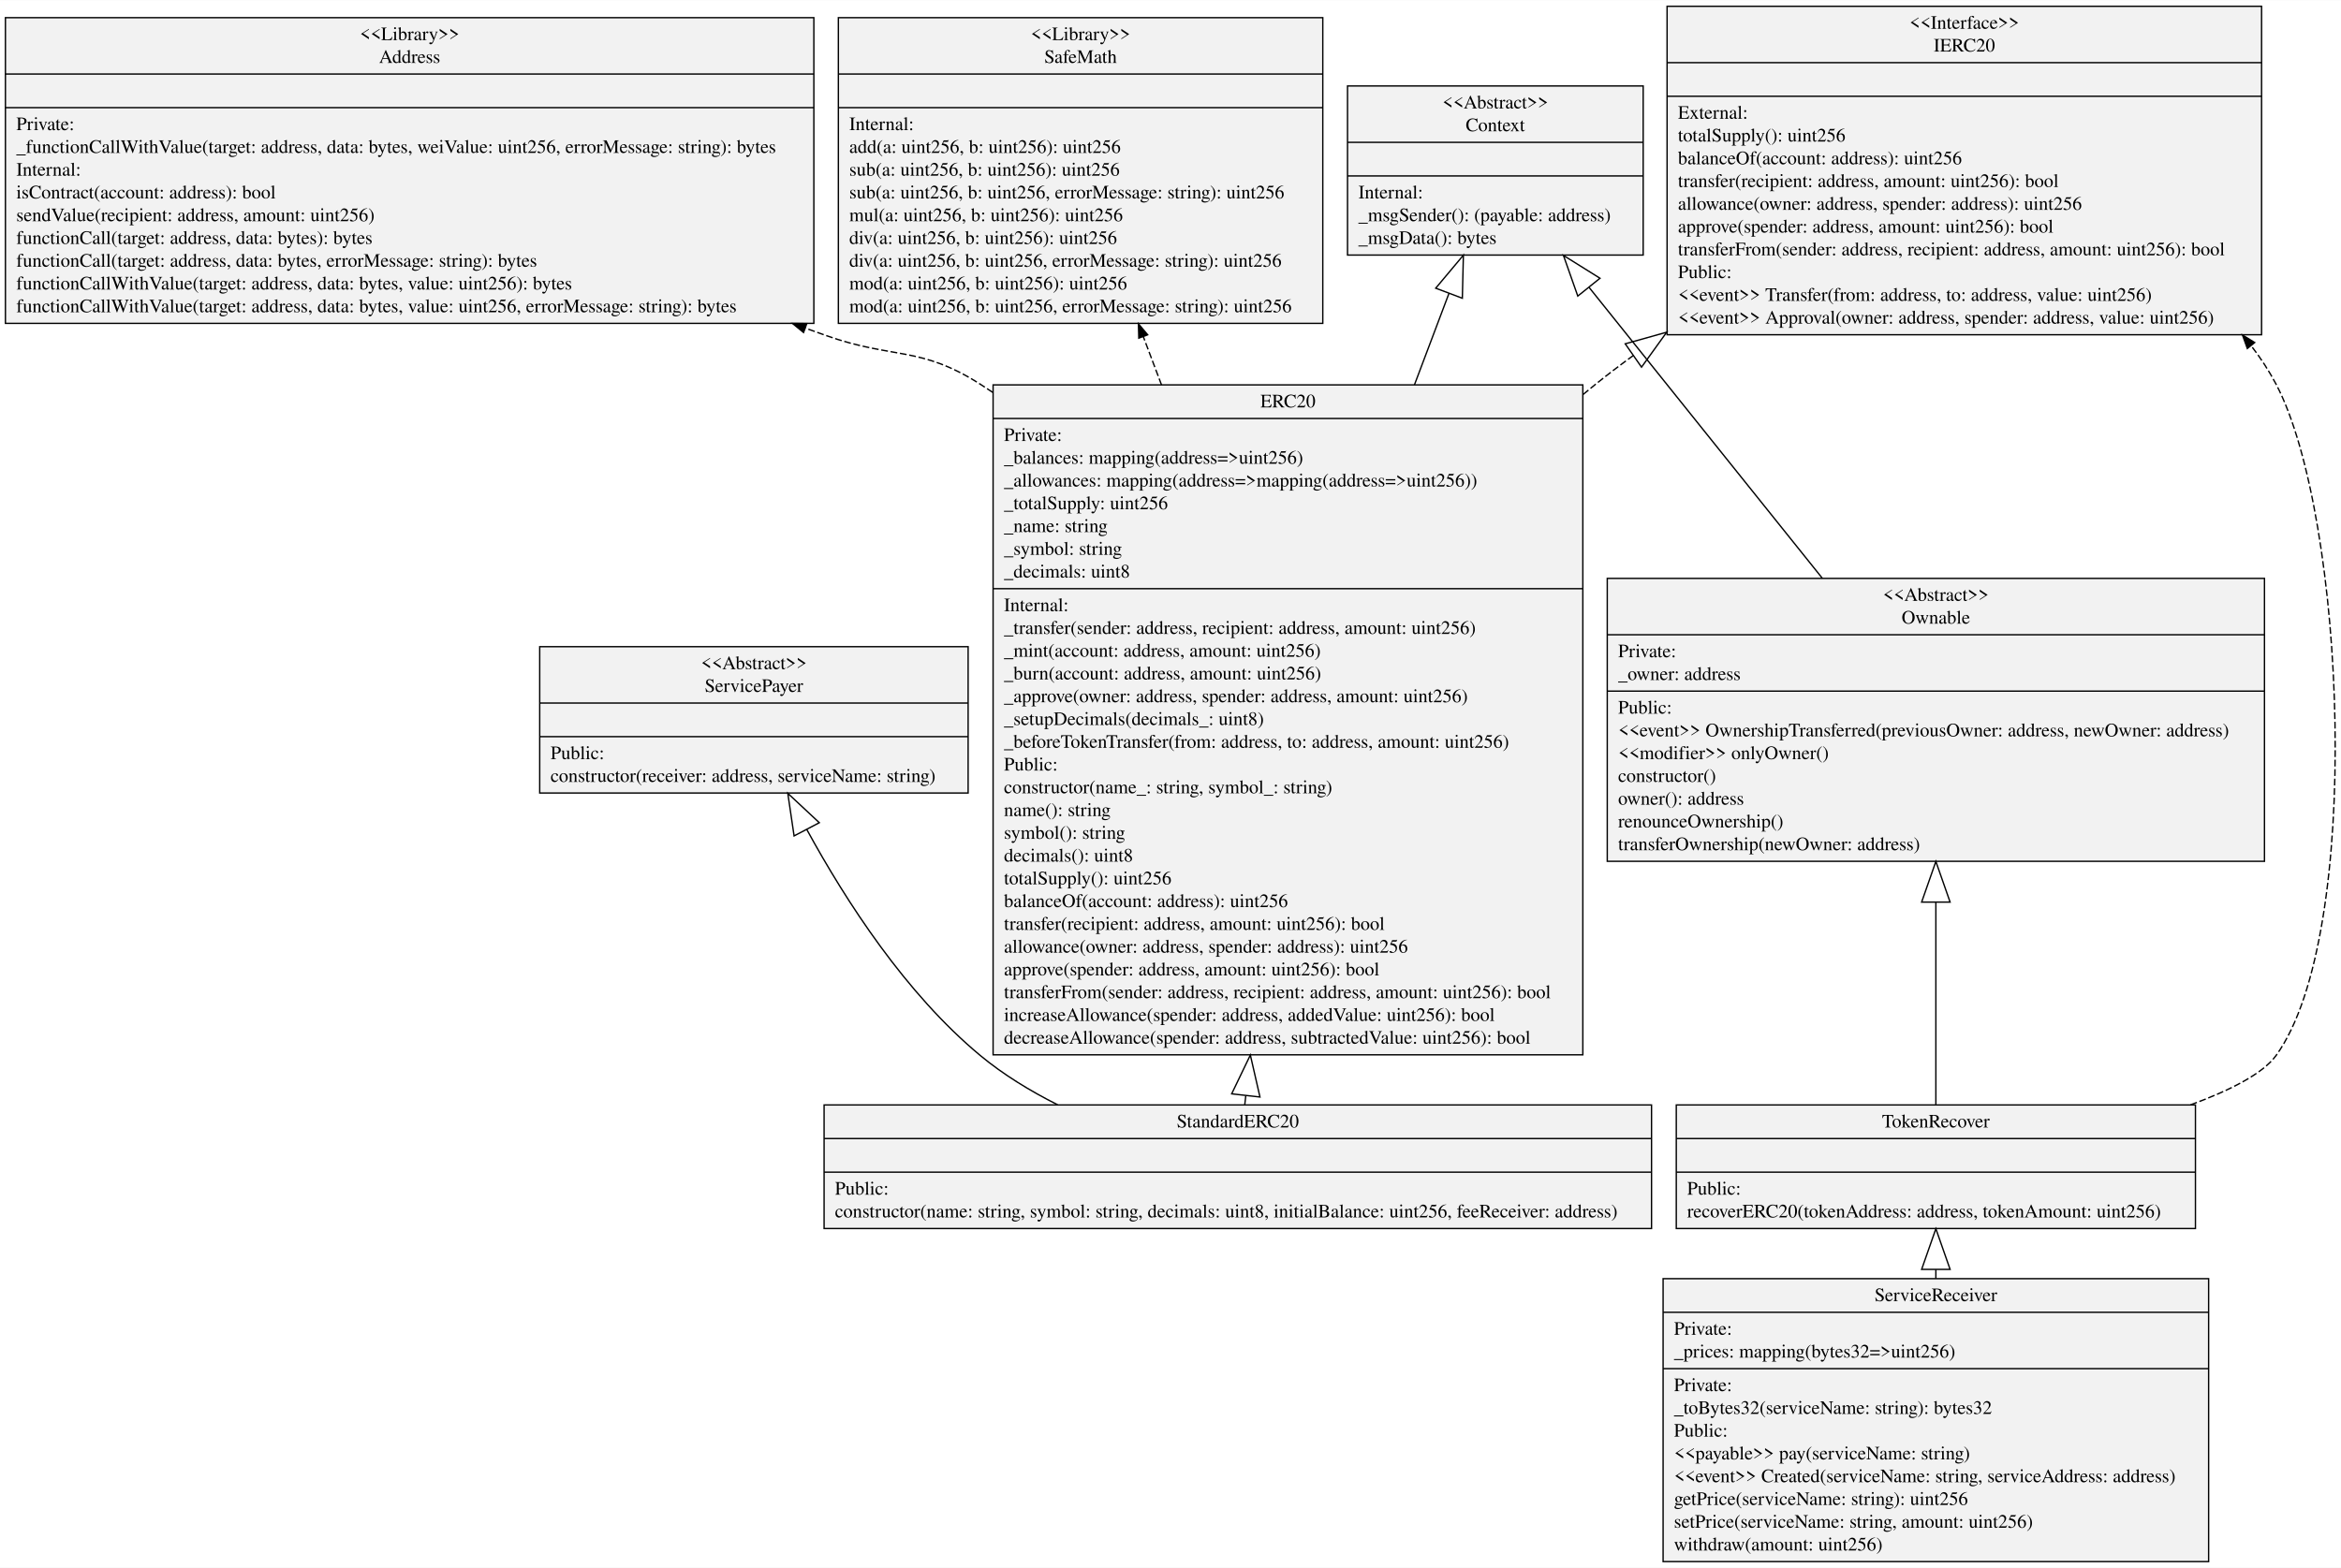
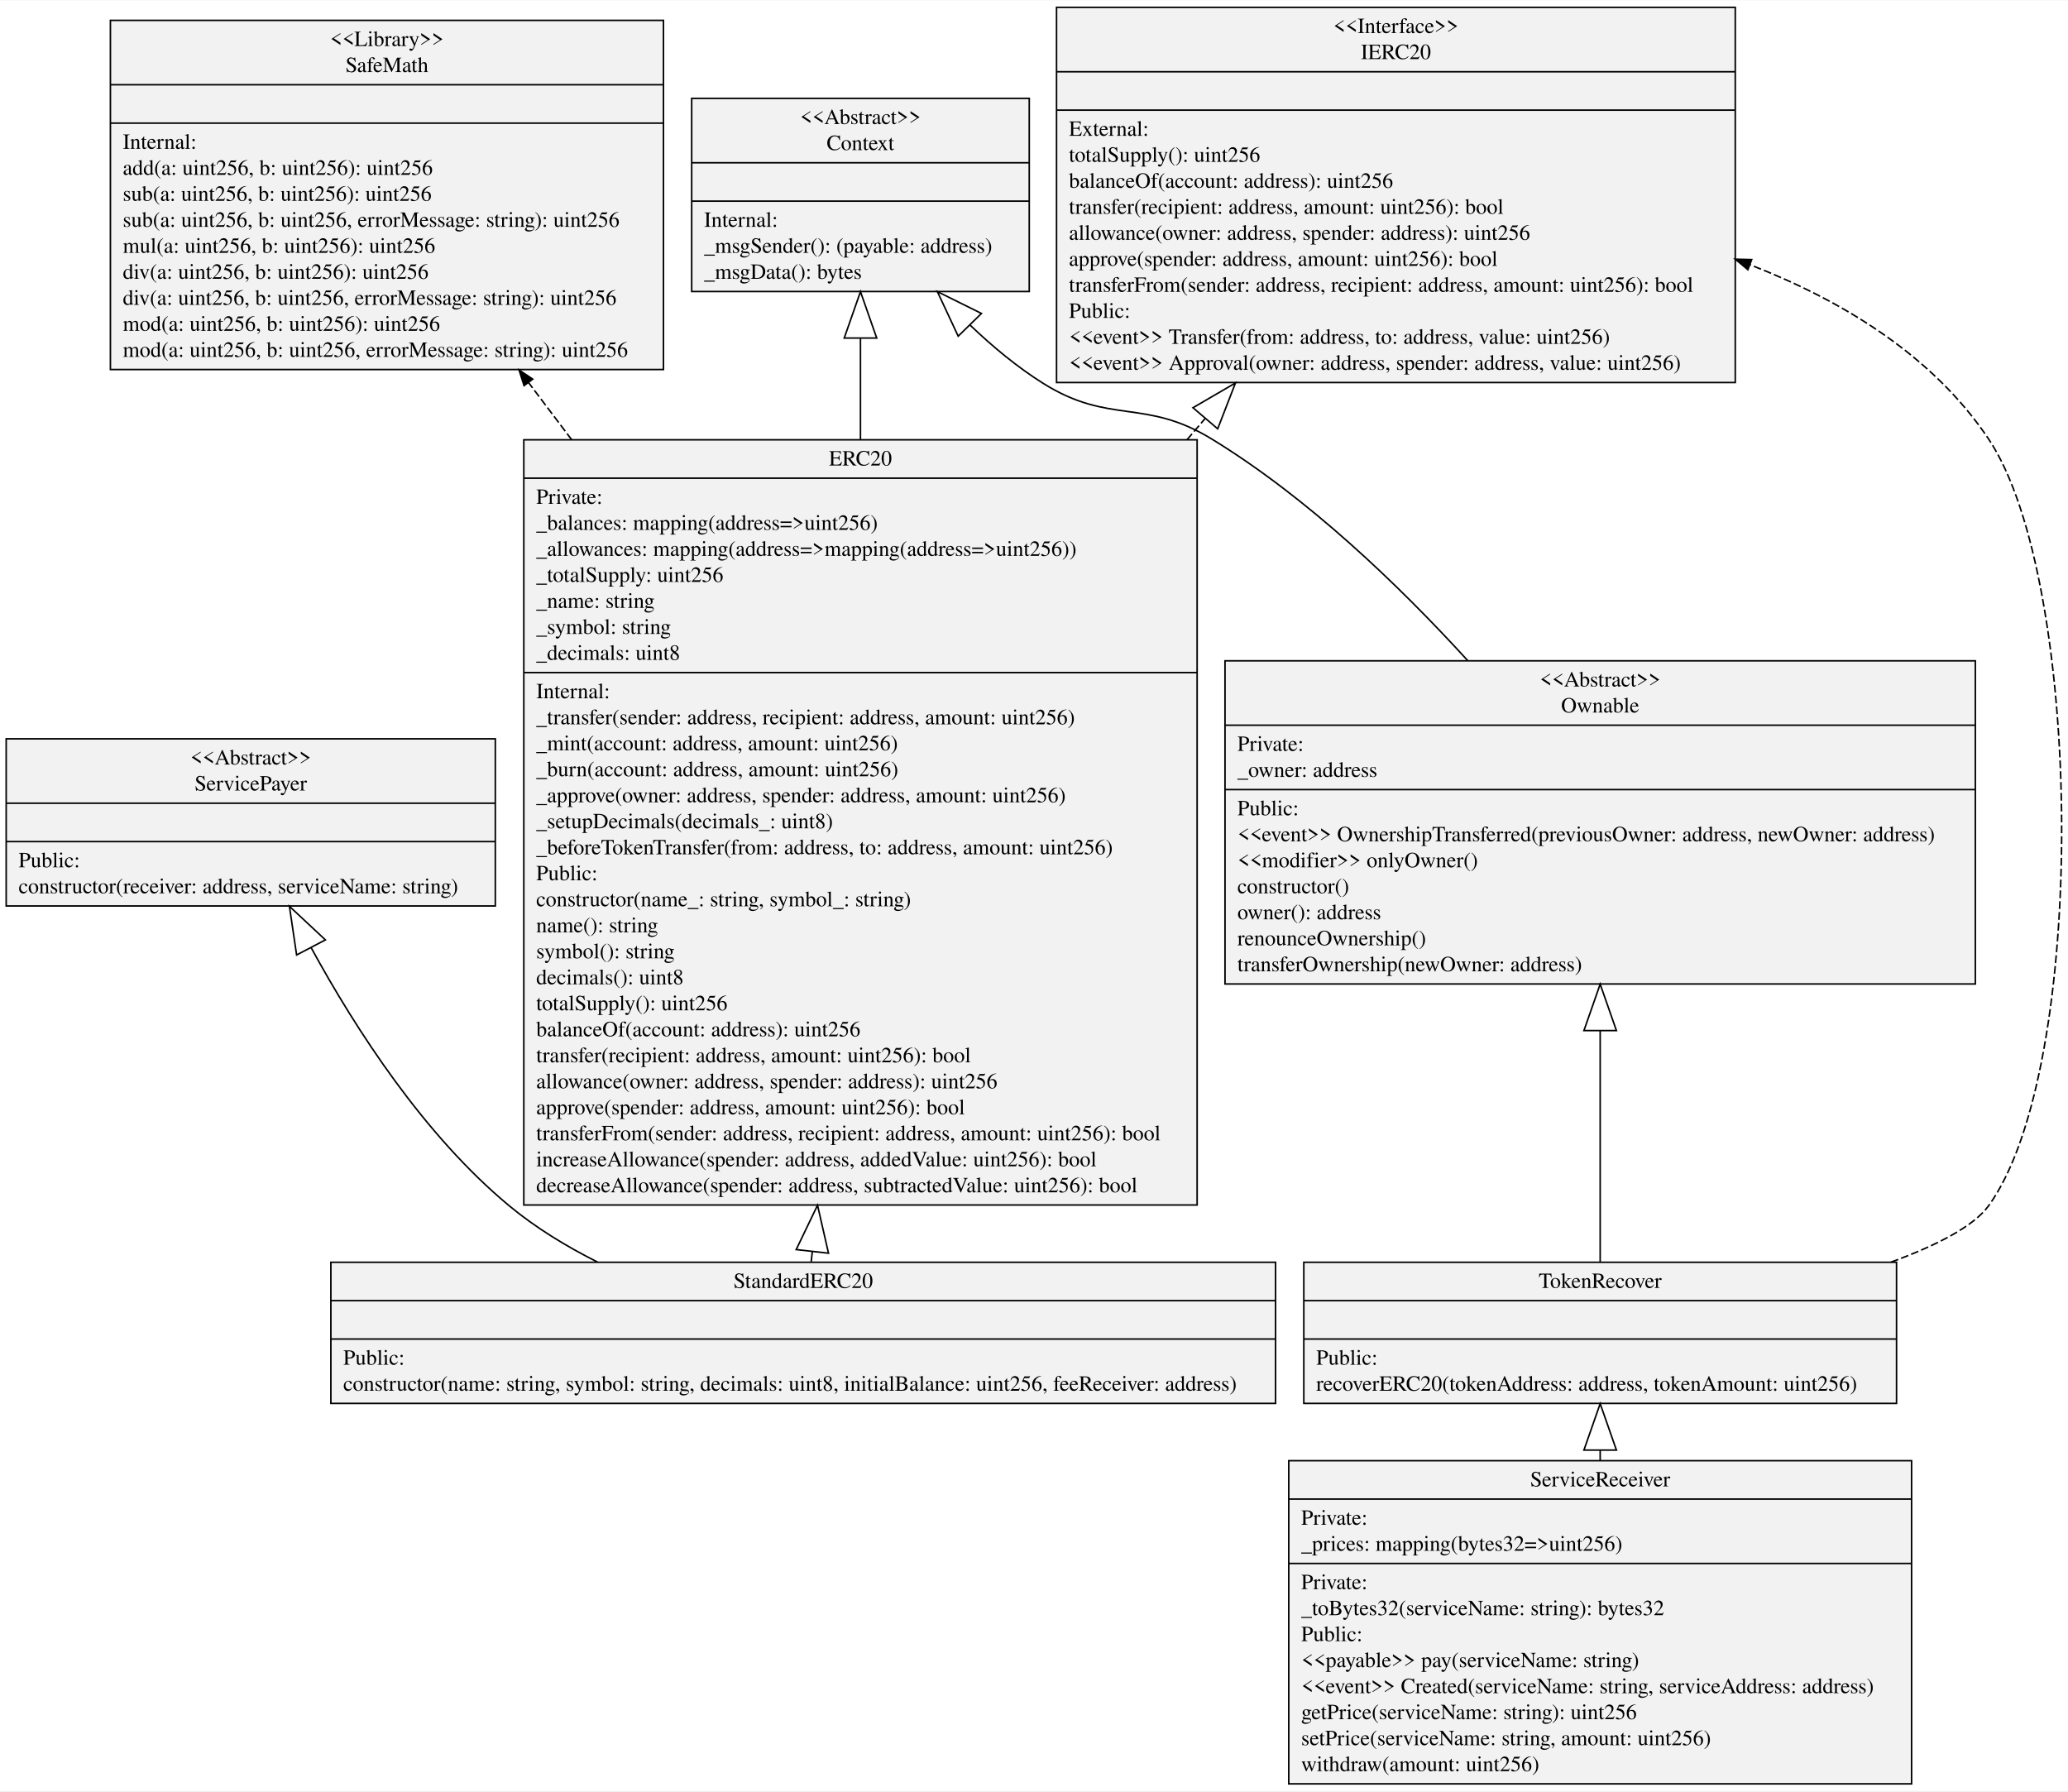
- <svg xmlns="http://www.w3.org/2000/svg" width="1727pt" height="1157pt" viewBox="0.00 0.00 1727.11 1156.80">
+ <svg xmlns="http://www.w3.org/2000/svg" width="1336pt" height="1157pt" viewBox="0.00 0.00 1336.35 1156.80">
  <g id="graph0" class="graph" transform="scale(1 1) rotate(0) translate(4 1152.8)">
-     <polygon fill="#ffffff" stroke="transparent" points="-4,4 -4,-1152.8 1723.108,-1152.8 1723.108,4 -4,4" />
+     <polygon fill="#ffffff" stroke="transparent" points="-4,4 -4,-1152.8 1332.35,-1152.8 1332.35,4 -4,4" />
    <g id="node1" class="node">
-       <polygon fill="#f2f2f2" stroke="#000000" points="990.145,-964.7 990.145,-1089.5 1208.29,-1089.5 1208.29,-964.7 990.145,-964.7" />
-       <text text-anchor="middle" x="1099.217" y="-1072.9" font-family="Times,serif" font-size="14.00" fill="#000000">&lt;&lt;Abstract&gt;&gt;</text>
-       <text text-anchor="middle" x="1099.217" y="-1056.1" font-family="Times,serif" font-size="14.00" fill="#000000">Context</text>
-       <polyline fill="none" stroke="#000000" points="990.145,-1047.9 1208.29,-1047.9 " />
-       <text text-anchor="middle" x="1099.217" y="-1031.3" font-family="Times,serif" font-size="14.00" fill="#000000"> </text>
-       <polyline fill="none" stroke="#000000" points="990.145,-1023.1 1208.29,-1023.1 " />
-       <text text-anchor="start" x="998.145" y="-1006.5" font-family="Times,serif" font-size="14.00" fill="#000000">Internal:</text>
-       <text text-anchor="start" x="998.145" y="-989.7" font-family="Times,serif" font-size="14.00" fill="#000000">    _msgSender(): (payable: address)</text>
-       <text text-anchor="start" x="998.145" y="-972.9" font-family="Times,serif" font-size="14.00" fill="#000000">    _msgData(): bytes</text>
+       <polygon fill="#f2f2f2" stroke="#000000" points="442.968,-964.7 442.968,-1089.5 661.112,-1089.5 661.112,-964.7 442.968,-964.7" />
+       <text text-anchor="middle" x="552.04" y="-1072.9" font-family="Times,serif" font-size="14.00" fill="#000000">&lt;&lt;Abstract&gt;&gt;</text>
+       <text text-anchor="middle" x="552.04" y="-1056.1" font-family="Times,serif" font-size="14.00" fill="#000000">Context</text>
+       <polyline fill="none" stroke="#000000" points="442.968,-1047.9 661.112,-1047.9 " />
+       <text text-anchor="middle" x="552.04" y="-1031.3" font-family="Times,serif" font-size="14.00" fill="#000000"> </text>
+       <polyline fill="none" stroke="#000000" points="442.968,-1023.1 661.112,-1023.1 " />
+       <text text-anchor="start" x="450.968" y="-1006.5" font-family="Times,serif" font-size="14.00" fill="#000000">Internal:</text>
+       <text text-anchor="start" x="450.968" y="-989.7" font-family="Times,serif" font-size="14.00" fill="#000000">    _msgSender(): (payable: address)</text>
+       <text text-anchor="start" x="450.968" y="-972.9" font-family="Times,serif" font-size="14.00" fill="#000000">    _msgData(): bytes</text>
    </g>
    <g id="node2" class="node">
-       <polygon fill="#f2f2f2" stroke="#000000" points="1225.917,-905.9 1225.917,-1148.3 1664.517,-1148.3 1664.517,-905.9 1225.917,-905.9" />
-       <text text-anchor="middle" x="1445.217" y="-1131.7" font-family="Times,serif" font-size="14.00" fill="#000000">&lt;&lt;Interface&gt;&gt;</text>
-       <text text-anchor="middle" x="1445.217" y="-1114.9" font-family="Times,serif" font-size="14.00" fill="#000000">IERC20</text>
-       <polyline fill="none" stroke="#000000" points="1225.917,-1106.7 1664.517,-1106.7 " />
-       <text text-anchor="middle" x="1445.217" y="-1090.1" font-family="Times,serif" font-size="14.00" fill="#000000"> </text>
-       <polyline fill="none" stroke="#000000" points="1225.917,-1081.9 1664.517,-1081.9 " />
-       <text text-anchor="start" x="1233.917" y="-1065.3" font-family="Times,serif" font-size="14.00" fill="#000000">External:</text>
-       <text text-anchor="start" x="1233.917" y="-1048.5" font-family="Times,serif" font-size="14.00" fill="#000000">     totalSupply(): uint256</text>
-       <text text-anchor="start" x="1233.917" y="-1031.7" font-family="Times,serif" font-size="14.00" fill="#000000">     balanceOf(account: address): uint256</text>
-       <text text-anchor="start" x="1233.917" y="-1014.9" font-family="Times,serif" font-size="14.00" fill="#000000">     transfer(recipient: address, amount: uint256): bool</text>
-       <text text-anchor="start" x="1233.917" y="-998.1" font-family="Times,serif" font-size="14.00" fill="#000000">     allowance(owner: address, spender: address): uint256</text>
-       <text text-anchor="start" x="1233.917" y="-981.3" font-family="Times,serif" font-size="14.00" fill="#000000">     approve(spender: address, amount: uint256): bool</text>
-       <text text-anchor="start" x="1233.917" y="-964.5" font-family="Times,serif" font-size="14.00" fill="#000000">     transferFrom(sender: address, recipient: address, amount: uint256): bool</text>
-       <text text-anchor="start" x="1233.917" y="-947.7" font-family="Times,serif" font-size="14.00" fill="#000000">Public:</text>
-       <text text-anchor="start" x="1233.917" y="-930.9" font-family="Times,serif" font-size="14.00" fill="#000000">    &lt;&lt;event&gt;&gt; Transfer(from: address, to: address, value: uint256)</text>
-       <text text-anchor="start" x="1233.917" y="-914.1" font-family="Times,serif" font-size="14.00" fill="#000000">    &lt;&lt;event&gt;&gt; Approval(owner: address, spender: address, value: uint256)</text>
+       <polygon fill="#f2f2f2" stroke="#000000" points="678.74,-905.9 678.74,-1148.3 1117.34,-1148.3 1117.34,-905.9 678.74,-905.9" />
+       <text text-anchor="middle" x="898.04" y="-1131.7" font-family="Times,serif" font-size="14.00" fill="#000000">&lt;&lt;Interface&gt;&gt;</text>
+       <text text-anchor="middle" x="898.04" y="-1114.9" font-family="Times,serif" font-size="14.00" fill="#000000">IERC20</text>
+       <polyline fill="none" stroke="#000000" points="678.74,-1106.7 1117.34,-1106.7 " />
+       <text text-anchor="middle" x="898.04" y="-1090.1" font-family="Times,serif" font-size="14.00" fill="#000000"> </text>
+       <polyline fill="none" stroke="#000000" points="678.74,-1081.9 1117.34,-1081.9 " />
+       <text text-anchor="start" x="686.74" y="-1065.3" font-family="Times,serif" font-size="14.00" fill="#000000">External:</text>
+       <text text-anchor="start" x="686.74" y="-1048.5" font-family="Times,serif" font-size="14.00" fill="#000000">     totalSupply(): uint256</text>
+       <text text-anchor="start" x="686.74" y="-1031.7" font-family="Times,serif" font-size="14.00" fill="#000000">     balanceOf(account: address): uint256</text>
+       <text text-anchor="start" x="686.74" y="-1014.9" font-family="Times,serif" font-size="14.00" fill="#000000">     transfer(recipient: address, amount: uint256): bool</text>
+       <text text-anchor="start" x="686.74" y="-998.1" font-family="Times,serif" font-size="14.00" fill="#000000">     allowance(owner: address, spender: address): uint256</text>
+       <text text-anchor="start" x="686.74" y="-981.3" font-family="Times,serif" font-size="14.00" fill="#000000">     approve(spender: address, amount: uint256): bool</text>
+       <text text-anchor="start" x="686.74" y="-964.5" font-family="Times,serif" font-size="14.00" fill="#000000">     transferFrom(sender: address, recipient: address, amount: uint256): bool</text>
+       <text text-anchor="start" x="686.74" y="-947.7" font-family="Times,serif" font-size="14.00" fill="#000000">Public:</text>
+       <text text-anchor="start" x="686.74" y="-930.9" font-family="Times,serif" font-size="14.00" fill="#000000">    &lt;&lt;event&gt;&gt; Transfer(from: address, to: address, value: uint256)</text>
+       <text text-anchor="start" x="686.74" y="-914.1" font-family="Times,serif" font-size="14.00" fill="#000000">    &lt;&lt;event&gt;&gt; Approval(owner: address, spender: address, value: uint256)</text>
    </g>
    <g id="node3" class="node">
-       <polygon fill="#f2f2f2" stroke="#000000" points="614.521,-914.3 614.521,-1139.9 971.914,-1139.9 971.914,-914.3 614.521,-914.3" />
-       <text text-anchor="middle" x="793.217" y="-1123.3" font-family="Times,serif" font-size="14.00" fill="#000000">&lt;&lt;Library&gt;&gt;</text>
-       <text text-anchor="middle" x="793.217" y="-1106.5" font-family="Times,serif" font-size="14.00" fill="#000000">SafeMath</text>
-       <polyline fill="none" stroke="#000000" points="614.521,-1098.3 971.914,-1098.3 " />
-       <text text-anchor="middle" x="793.217" y="-1081.7" font-family="Times,serif" font-size="14.00" fill="#000000"> </text>
-       <polyline fill="none" stroke="#000000" points="614.521,-1073.5 971.914,-1073.5 " />
-       <text text-anchor="start" x="622.521" y="-1056.9" font-family="Times,serif" font-size="14.00" fill="#000000">Internal:</text>
-       <text text-anchor="start" x="622.521" y="-1040.1" font-family="Times,serif" font-size="14.00" fill="#000000">    add(a: uint256, b: uint256): uint256</text>
-       <text text-anchor="start" x="622.521" y="-1023.3" font-family="Times,serif" font-size="14.00" fill="#000000">    sub(a: uint256, b: uint256): uint256</text>
-       <text text-anchor="start" x="622.521" y="-1006.5" font-family="Times,serif" font-size="14.00" fill="#000000">    sub(a: uint256, b: uint256, errorMessage: string): uint256</text>
-       <text text-anchor="start" x="622.521" y="-989.7" font-family="Times,serif" font-size="14.00" fill="#000000">    mul(a: uint256, b: uint256): uint256</text>
-       <text text-anchor="start" x="622.521" y="-972.9" font-family="Times,serif" font-size="14.00" fill="#000000">    div(a: uint256, b: uint256): uint256</text>
-       <text text-anchor="start" x="622.521" y="-956.1" font-family="Times,serif" font-size="14.00" fill="#000000">    div(a: uint256, b: uint256, errorMessage: string): uint256</text>
-       <text text-anchor="start" x="622.521" y="-939.3" font-family="Times,serif" font-size="14.00" fill="#000000">    mod(a: uint256, b: uint256): uint256</text>
-       <text text-anchor="start" x="622.521" y="-922.5" font-family="Times,serif" font-size="14.00" fill="#000000">    mod(a: uint256, b: uint256, errorMessage: string): uint256</text>
+       <polygon fill="#f2f2f2" stroke="#000000" points="67.344,-914.3 67.344,-1139.9 424.736,-1139.9 424.736,-914.3 67.344,-914.3" />
+       <text text-anchor="middle" x="246.04" y="-1123.3" font-family="Times,serif" font-size="14.00" fill="#000000">&lt;&lt;Library&gt;&gt;</text>
+       <text text-anchor="middle" x="246.04" y="-1106.5" font-family="Times,serif" font-size="14.00" fill="#000000">SafeMath</text>
+       <polyline fill="none" stroke="#000000" points="67.344,-1098.3 424.736,-1098.3 " />
+       <text text-anchor="middle" x="246.04" y="-1081.7" font-family="Times,serif" font-size="14.00" fill="#000000"> </text>
+       <polyline fill="none" stroke="#000000" points="67.344,-1073.5 424.736,-1073.5 " />
+       <text text-anchor="start" x="75.344" y="-1056.9" font-family="Times,serif" font-size="14.00" fill="#000000">Internal:</text>
+       <text text-anchor="start" x="75.344" y="-1040.1" font-family="Times,serif" font-size="14.00" fill="#000000">    add(a: uint256, b: uint256): uint256</text>
+       <text text-anchor="start" x="75.344" y="-1023.3" font-family="Times,serif" font-size="14.00" fill="#000000">    sub(a: uint256, b: uint256): uint256</text>
+       <text text-anchor="start" x="75.344" y="-1006.5" font-family="Times,serif" font-size="14.00" fill="#000000">    sub(a: uint256, b: uint256, errorMessage: string): uint256</text>
+       <text text-anchor="start" x="75.344" y="-989.7" font-family="Times,serif" font-size="14.00" fill="#000000">    mul(a: uint256, b: uint256): uint256</text>
+       <text text-anchor="start" x="75.344" y="-972.9" font-family="Times,serif" font-size="14.00" fill="#000000">    div(a: uint256, b: uint256): uint256</text>
+       <text text-anchor="start" x="75.344" y="-956.1" font-family="Times,serif" font-size="14.00" fill="#000000">    div(a: uint256, b: uint256, errorMessage: string): uint256</text>
+       <text text-anchor="start" x="75.344" y="-939.3" font-family="Times,serif" font-size="14.00" fill="#000000">    mod(a: uint256, b: uint256): uint256</text>
+       <text text-anchor="start" x="75.344" y="-922.5" font-family="Times,serif" font-size="14.00" fill="#000000">    mod(a: uint256, b: uint256, errorMessage: string): uint256</text>
    </g>
    <g id="node4" class="node">
-       <polygon fill="#f2f2f2" stroke="#000000" points="0,-914.3 0,-1139.9 596.434,-1139.9 596.434,-914.3 0,-914.3" />
-       <text text-anchor="middle" x="298.217" y="-1123.3" font-family="Times,serif" font-size="14.00" fill="#000000">&lt;&lt;Library&gt;&gt;</text>
-       <text text-anchor="middle" x="298.217" y="-1106.5" font-family="Times,serif" font-size="14.00" fill="#000000">Address</text>
-       <polyline fill="none" stroke="#000000" points="0,-1098.3 596.434,-1098.3 " />
-       <text text-anchor="middle" x="298.217" y="-1081.7" font-family="Times,serif" font-size="14.00" fill="#000000"> </text>
-       <polyline fill="none" stroke="#000000" points="0,-1073.5 596.434,-1073.5 " />
-       <text text-anchor="start" x="8" y="-1056.9" font-family="Times,serif" font-size="14.00" fill="#000000">Private:</text>
-       <text text-anchor="start" x="8" y="-1040.1" font-family="Times,serif" font-size="14.00" fill="#000000">    _functionCallWithValue(target: address, data: bytes, weiValue: uint256, errorMessage: string): bytes</text>
-       <text text-anchor="start" x="8" y="-1023.3" font-family="Times,serif" font-size="14.00" fill="#000000">Internal:</text>
-       <text text-anchor="start" x="8" y="-1006.5" font-family="Times,serif" font-size="14.00" fill="#000000">    isContract(account: address): bool</text>
-       <text text-anchor="start" x="8" y="-989.7" font-family="Times,serif" font-size="14.00" fill="#000000">    sendValue(recipient: address, amount: uint256)</text>
-       <text text-anchor="start" x="8" y="-972.9" font-family="Times,serif" font-size="14.00" fill="#000000">    functionCall(target: address, data: bytes): bytes</text>
-       <text text-anchor="start" x="8" y="-956.1" font-family="Times,serif" font-size="14.00" fill="#000000">    functionCall(target: address, data: bytes, errorMessage: string): bytes</text>
-       <text text-anchor="start" x="8" y="-939.3" font-family="Times,serif" font-size="14.00" fill="#000000">    functionCallWithValue(target: address, data: bytes, value: uint256): bytes</text>
-       <text text-anchor="start" x="8" y="-922.5" font-family="Times,serif" font-size="14.00" fill="#000000">    functionCallWithValue(target: address, data: bytes, value: uint256, errorMessage: string): bytes</text>
+       <polygon fill="#f2f2f2" stroke="#000000" points="334.49,-374.5 334.49,-868.9 769.59,-868.9 769.59,-374.5 334.49,-374.5" />
+       <text text-anchor="middle" x="552.04" y="-852.3" font-family="Times,serif" font-size="14.00" fill="#000000">ERC20</text>
+       <polyline fill="none" stroke="#000000" points="334.49,-844.1 769.59,-844.1 " />
+       <text text-anchor="start" x="342.49" y="-827.5" font-family="Times,serif" font-size="14.00" fill="#000000">Private:</text>
+       <text text-anchor="start" x="342.49" y="-810.7" font-family="Times,serif" font-size="14.00" fill="#000000">   _balances: mapping(address=&gt;uint256)</text>
+       <text text-anchor="start" x="342.49" y="-793.9" font-family="Times,serif" font-size="14.00" fill="#000000">   _allowances: mapping(address=&gt;mapping(address=&gt;uint256))</text>
+       <text text-anchor="start" x="342.49" y="-777.1" font-family="Times,serif" font-size="14.00" fill="#000000">   _totalSupply: uint256</text>
+       <text text-anchor="start" x="342.49" y="-760.3" font-family="Times,serif" font-size="14.00" fill="#000000">   _name: string</text>
+       <text text-anchor="start" x="342.49" y="-743.5" font-family="Times,serif" font-size="14.00" fill="#000000">   _symbol: string</text>
+       <text text-anchor="start" x="342.49" y="-726.7" font-family="Times,serif" font-size="14.00" fill="#000000">   _decimals: uint8</text>
+       <polyline fill="none" stroke="#000000" points="334.49,-718.5 769.59,-718.5 " />
+       <text text-anchor="start" x="342.49" y="-701.9" font-family="Times,serif" font-size="14.00" fill="#000000">Internal:</text>
+       <text text-anchor="start" x="342.49" y="-685.1" font-family="Times,serif" font-size="14.00" fill="#000000">    _transfer(sender: address, recipient: address, amount: uint256)</text>
+       <text text-anchor="start" x="342.49" y="-668.3" font-family="Times,serif" font-size="14.00" fill="#000000">    _mint(account: address, amount: uint256)</text>
+       <text text-anchor="start" x="342.49" y="-651.5" font-family="Times,serif" font-size="14.00" fill="#000000">    _burn(account: address, amount: uint256)</text>
+       <text text-anchor="start" x="342.49" y="-634.7" font-family="Times,serif" font-size="14.00" fill="#000000">    _approve(owner: address, spender: address, amount: uint256)</text>
+       <text text-anchor="start" x="342.49" y="-617.9" font-family="Times,serif" font-size="14.00" fill="#000000">    _setupDecimals(decimals_: uint8)</text>
+       <text text-anchor="start" x="342.49" y="-601.1" font-family="Times,serif" font-size="14.00" fill="#000000">    _beforeTokenTransfer(from: address, to: address, amount: uint256)</text>
+       <text text-anchor="start" x="342.49" y="-584.3" font-family="Times,serif" font-size="14.00" fill="#000000">Public:</text>
+       <text text-anchor="start" x="342.49" y="-567.5" font-family="Times,serif" font-size="14.00" fill="#000000">    constructor(name_: string, symbol_: string)</text>
+       <text text-anchor="start" x="342.49" y="-550.7" font-family="Times,serif" font-size="14.00" fill="#000000">    name(): string</text>
+       <text text-anchor="start" x="342.49" y="-533.9" font-family="Times,serif" font-size="14.00" fill="#000000">    symbol(): string</text>
+       <text text-anchor="start" x="342.49" y="-517.1" font-family="Times,serif" font-size="14.00" fill="#000000">    decimals(): uint8</text>
+       <text text-anchor="start" x="342.49" y="-500.3" font-family="Times,serif" font-size="14.00" fill="#000000">    totalSupply(): uint256</text>
+       <text text-anchor="start" x="342.49" y="-483.5" font-family="Times,serif" font-size="14.00" fill="#000000">    balanceOf(account: address): uint256</text>
+       <text text-anchor="start" x="342.49" y="-466.7" font-family="Times,serif" font-size="14.00" fill="#000000">    transfer(recipient: address, amount: uint256): bool</text>
+       <text text-anchor="start" x="342.49" y="-449.9" font-family="Times,serif" font-size="14.00" fill="#000000">    allowance(owner: address, spender: address): uint256</text>
+       <text text-anchor="start" x="342.49" y="-433.1" font-family="Times,serif" font-size="14.00" fill="#000000">    approve(spender: address, amount: uint256): bool</text>
+       <text text-anchor="start" x="342.49" y="-416.3" font-family="Times,serif" font-size="14.00" fill="#000000">    transferFrom(sender: address, recipient: address, amount: uint256): bool</text>
+       <text text-anchor="start" x="342.49" y="-399.5" font-family="Times,serif" font-size="14.00" fill="#000000">    increaseAllowance(spender: address, addedValue: uint256): bool</text>
+       <text text-anchor="start" x="342.49" y="-382.7" font-family="Times,serif" font-size="14.00" fill="#000000">    decreaseAllowance(spender: address, subtractedValue: uint256): bool</text>
+     </g>
+     <g id="edge1" class="edge">
+       <path fill="none" stroke="#000000" d="M552.04,-868.91C552.04,-891.957 552.04,-914.197 552.04,-934.355" />
+       <polygon fill="none" stroke="#000000" points="541.54,-934.62 552.04,-964.62 562.54,-934.62 541.54,-934.62" />
+     </g>
+     <g id="edge2" class="edge">
+       <path fill="none" stroke="#000000" stroke-dasharray="5,2" d="M763.029,-868.91C766.961,-873.518 770.865,-878.092 774.734,-882.625" />
+       <polygon fill="none" stroke="#000000" points="766.904,-889.625 794.366,-905.628 782.877,-875.992 766.904,-889.625" />
+     </g>
+     <g id="edge3" class="edge">
+       <path fill="none" stroke="#000000" stroke-dasharray="5,2" d="M365.443,-868.91C355.926,-881.519 346.591,-893.886 337.596,-905.803" />
+       <polygon fill="#000000" stroke="#000000" points="334.656,-903.889 331.425,-913.979 340.243,-908.106 334.656,-903.889" />
    </g>
    <g id="node5" class="node">
-       <polygon fill="#f2f2f2" stroke="#000000" points="728.667,-374.5 728.667,-868.9 1163.767,-868.9 1163.767,-374.5 728.667,-374.5" />
-       <text text-anchor="middle" x="946.217" y="-852.3" font-family="Times,serif" font-size="14.00" fill="#000000">ERC20</text>
-       <polyline fill="none" stroke="#000000" points="728.667,-844.1 1163.767,-844.1 " />
-       <text text-anchor="start" x="736.667" y="-827.5" font-family="Times,serif" font-size="14.00" fill="#000000">Private:</text>
-       <text text-anchor="start" x="736.667" y="-810.7" font-family="Times,serif" font-size="14.00" fill="#000000">   _balances: mapping(address=&gt;uint256)</text>
-       <text text-anchor="start" x="736.667" y="-793.9" font-family="Times,serif" font-size="14.00" fill="#000000">   _allowances: mapping(address=&gt;mapping(address=&gt;uint256))</text>
-       <text text-anchor="start" x="736.667" y="-777.1" font-family="Times,serif" font-size="14.00" fill="#000000">   _totalSupply: uint256</text>
-       <text text-anchor="start" x="736.667" y="-760.3" font-family="Times,serif" font-size="14.00" fill="#000000">   _name: string</text>
-       <text text-anchor="start" x="736.667" y="-743.5" font-family="Times,serif" font-size="14.00" fill="#000000">   _symbol: string</text>
-       <text text-anchor="start" x="736.667" y="-726.7" font-family="Times,serif" font-size="14.00" fill="#000000">   _decimals: uint8</text>
-       <polyline fill="none" stroke="#000000" points="728.667,-718.5 1163.767,-718.5 " />
-       <text text-anchor="start" x="736.667" y="-701.9" font-family="Times,serif" font-size="14.00" fill="#000000">Internal:</text>
-       <text text-anchor="start" x="736.667" y="-685.1" font-family="Times,serif" font-size="14.00" fill="#000000">    _transfer(sender: address, recipient: address, amount: uint256)</text>
-       <text text-anchor="start" x="736.667" y="-668.3" font-family="Times,serif" font-size="14.00" fill="#000000">    _mint(account: address, amount: uint256)</text>
-       <text text-anchor="start" x="736.667" y="-651.5" font-family="Times,serif" font-size="14.00" fill="#000000">    _burn(account: address, amount: uint256)</text>
-       <text text-anchor="start" x="736.667" y="-634.7" font-family="Times,serif" font-size="14.00" fill="#000000">    _approve(owner: address, spender: address, amount: uint256)</text>
-       <text text-anchor="start" x="736.667" y="-617.9" font-family="Times,serif" font-size="14.00" fill="#000000">    _setupDecimals(decimals_: uint8)</text>
-       <text text-anchor="start" x="736.667" y="-601.1" font-family="Times,serif" font-size="14.00" fill="#000000">    _beforeTokenTransfer(from: address, to: address, amount: uint256)</text>
-       <text text-anchor="start" x="736.667" y="-584.3" font-family="Times,serif" font-size="14.00" fill="#000000">Public:</text>
-       <text text-anchor="start" x="736.667" y="-567.5" font-family="Times,serif" font-size="14.00" fill="#000000">    constructor(name_: string, symbol_: string)</text>
-       <text text-anchor="start" x="736.667" y="-550.7" font-family="Times,serif" font-size="14.00" fill="#000000">    name(): string</text>
-       <text text-anchor="start" x="736.667" y="-533.9" font-family="Times,serif" font-size="14.00" fill="#000000">    symbol(): string</text>
-       <text text-anchor="start" x="736.667" y="-517.1" font-family="Times,serif" font-size="14.00" fill="#000000">    decimals(): uint8</text>
-       <text text-anchor="start" x="736.667" y="-500.3" font-family="Times,serif" font-size="14.00" fill="#000000">    totalSupply(): uint256</text>
-       <text text-anchor="start" x="736.667" y="-483.5" font-family="Times,serif" font-size="14.00" fill="#000000">    balanceOf(account: address): uint256</text>
-       <text text-anchor="start" x="736.667" y="-466.7" font-family="Times,serif" font-size="14.00" fill="#000000">    transfer(recipient: address, amount: uint256): bool</text>
-       <text text-anchor="start" x="736.667" y="-449.9" font-family="Times,serif" font-size="14.00" fill="#000000">    allowance(owner: address, spender: address): uint256</text>
-       <text text-anchor="start" x="736.667" y="-433.1" font-family="Times,serif" font-size="14.00" fill="#000000">    approve(spender: address, amount: uint256): bool</text>
-       <text text-anchor="start" x="736.667" y="-416.3" font-family="Times,serif" font-size="14.00" fill="#000000">    transferFrom(sender: address, recipient: address, amount: uint256): bool</text>
-       <text text-anchor="start" x="736.667" y="-399.5" font-family="Times,serif" font-size="14.00" fill="#000000">    increaseAllowance(spender: address, addedValue: uint256): bool</text>
-       <text text-anchor="start" x="736.667" y="-382.7" font-family="Times,serif" font-size="14.00" fill="#000000">    decreaseAllowance(spender: address, subtractedValue: uint256): bool</text>
-     </g>
-     <g id="edge1" class="edge">
-       <path fill="none" stroke="#000000" d="M1039.516,-868.91C1048.526,-892.785 1057.21,-915.793 1065.032,-936.52" />
-       <polygon fill="none" stroke="#000000" points="1055.22,-940.26 1075.637,-964.62 1074.868,-932.844 1055.22,-940.26" />
-     </g>
-     <g id="edge2" class="edge">
-       <path fill="none" stroke="#000000" stroke-dasharray="5,2" d="M1164.026,-861.876C1167.084,-864.424 1170.149,-866.933 1173.217,-869.4 1182.103,-876.545 1191.35,-883.573 1200.84,-890.457" />
-       <polygon fill="none" stroke="#000000" points="1195.034,-899.21 1225.641,-907.781 1207.06,-881.994 1195.034,-899.21" />
-     </g>
-     <g id="edge3" class="edge">
-       <path fill="none" stroke="#000000" stroke-dasharray="5,2" d="M852.919,-868.91C848.343,-881.034 843.852,-892.935 839.515,-904.426" />
-       <polygon fill="#000000" stroke="#000000" points="836.166,-903.387 835.91,-913.979 842.715,-905.859 836.166,-903.387" />
+       <polygon fill="#f2f2f2" stroke="#000000" points="787.603,-517.3 787.603,-726.1 1272.477,-726.1 1272.477,-517.3 787.603,-517.3" />
+       <text text-anchor="middle" x="1030.04" y="-709.5" font-family="Times,serif" font-size="14.00" fill="#000000">&lt;&lt;Abstract&gt;&gt;</text>
+       <text text-anchor="middle" x="1030.04" y="-692.7" font-family="Times,serif" font-size="14.00" fill="#000000">Ownable</text>
+       <polyline fill="none" stroke="#000000" points="787.603,-684.5 1272.477,-684.5 " />
+       <text text-anchor="start" x="795.603" y="-667.9" font-family="Times,serif" font-size="14.00" fill="#000000">Private:</text>
+       <text text-anchor="start" x="795.603" y="-651.1" font-family="Times,serif" font-size="14.00" fill="#000000">   _owner: address</text>
+       <polyline fill="none" stroke="#000000" points="787.603,-642.9 1272.477,-642.9 " />
+       <text text-anchor="start" x="795.603" y="-626.3" font-family="Times,serif" font-size="14.00" fill="#000000">Public:</text>
+       <text text-anchor="start" x="795.603" y="-609.5" font-family="Times,serif" font-size="14.00" fill="#000000">    &lt;&lt;event&gt;&gt; OwnershipTransferred(previousOwner: address, newOwner: address)</text>
+       <text text-anchor="start" x="795.603" y="-592.7" font-family="Times,serif" font-size="14.00" fill="#000000">    &lt;&lt;modifier&gt;&gt; onlyOwner()</text>
+       <text text-anchor="start" x="795.603" y="-575.9" font-family="Times,serif" font-size="14.00" fill="#000000">    constructor()</text>
+       <text text-anchor="start" x="795.603" y="-559.1" font-family="Times,serif" font-size="14.00" fill="#000000">    owner(): address</text>
+       <text text-anchor="start" x="795.603" y="-542.3" font-family="Times,serif" font-size="14.00" fill="#000000">    renounceOwnership()</text>
+       <text text-anchor="start" x="795.603" y="-525.5" font-family="Times,serif" font-size="14.00" fill="#000000">    transferOwnership(newOwner: address)</text>
    </g>
    <g id="edge4" class="edge">
-       <path fill="none" stroke="#000000" stroke-dasharray="5,2" d="M728.395,-863.37C725.351,-865.429 722.292,-867.441 719.217,-869.4 674.411,-897.957 655.279,-887.598 605.217,-905.4 600.279,-907.156 595.303,-908.941 590.297,-910.752" />
-       <polygon fill="#000000" stroke="#000000" points="588.837,-907.559 580.635,-914.265 591.229,-914.138 588.837,-907.559" />
+       <path fill="none" stroke="#000000" d="M944.442,-726.243C899.553,-775.429 841.062,-831.469 779.04,-869.4 735.516,-896.018 713.268,-878.303 670.04,-905.4 653.414,-915.822 637.444,-929.07 622.916,-942.966" />
+       <polygon fill="none" stroke="#000000" points="615.19,-935.849 601.733,-964.644 630.21,-950.526 615.19,-935.849" />
    </g>
    <g id="node6" class="node">
-       <polygon fill="#f2f2f2" stroke="#000000" points="1181.78,-517.3 1181.78,-726.1 1666.654,-726.1 1666.654,-517.3 1181.78,-517.3" />
-       <text text-anchor="middle" x="1424.217" y="-709.5" font-family="Times,serif" font-size="14.00" fill="#000000">&lt;&lt;Abstract&gt;&gt;</text>
-       <text text-anchor="middle" x="1424.217" y="-692.7" font-family="Times,serif" font-size="14.00" fill="#000000">Ownable</text>
-       <polyline fill="none" stroke="#000000" points="1181.78,-684.5 1666.654,-684.5 " />
-       <text text-anchor="start" x="1189.78" y="-667.9" font-family="Times,serif" font-size="14.00" fill="#000000">Private:</text>
-       <text text-anchor="start" x="1189.78" y="-651.1" font-family="Times,serif" font-size="14.00" fill="#000000">   _owner: address</text>
-       <polyline fill="none" stroke="#000000" points="1181.78,-642.9 1666.654,-642.9 " />
-       <text text-anchor="start" x="1189.78" y="-626.3" font-family="Times,serif" font-size="14.00" fill="#000000">Public:</text>
-       <text text-anchor="start" x="1189.78" y="-609.5" font-family="Times,serif" font-size="14.00" fill="#000000">    &lt;&lt;event&gt;&gt; OwnershipTransferred(previousOwner: address, newOwner: address)</text>
-       <text text-anchor="start" x="1189.78" y="-592.7" font-family="Times,serif" font-size="14.00" fill="#000000">    &lt;&lt;modifier&gt;&gt; onlyOwner()</text>
-       <text text-anchor="start" x="1189.78" y="-575.9" font-family="Times,serif" font-size="14.00" fill="#000000">    constructor()</text>
-       <text text-anchor="start" x="1189.78" y="-559.1" font-family="Times,serif" font-size="14.00" fill="#000000">    owner(): address</text>
-       <text text-anchor="start" x="1189.78" y="-542.3" font-family="Times,serif" font-size="14.00" fill="#000000">    renounceOwnership()</text>
-       <text text-anchor="start" x="1189.78" y="-525.5" font-family="Times,serif" font-size="14.00" fill="#000000">    transferOwnership(newOwner: address)</text>
+       <polygon fill="#f2f2f2" stroke="#000000" points="838.529,-246.3 838.529,-337.5 1221.551,-337.5 1221.551,-246.3 838.529,-246.3" />
+       <text text-anchor="middle" x="1030.04" y="-320.9" font-family="Times,serif" font-size="14.00" fill="#000000">TokenRecover</text>
+       <polyline fill="none" stroke="#000000" points="838.529,-312.7 1221.551,-312.7 " />
+       <text text-anchor="middle" x="1030.04" y="-296.1" font-family="Times,serif" font-size="14.00" fill="#000000"> </text>
+       <polyline fill="none" stroke="#000000" points="838.529,-287.9 1221.551,-287.9 " />
+       <text text-anchor="start" x="846.529" y="-271.3" font-family="Times,serif" font-size="14.00" fill="#000000">Public:</text>
+       <text text-anchor="start" x="846.529" y="-254.5" font-family="Times,serif" font-size="14.00" fill="#000000">    recoverERC20(tokenAddress: address, tokenAmount: uint256)</text>
+     </g>
+     <g id="edge6" class="edge">
+       <path fill="none" stroke="#000000" stroke-dasharray="5,2" d="M1217.938,-337.574C1247.426,-348.383 1271.385,-360.684 1281.04,-374 1345.661,-463.127 1342.299,-777.929 1281.04,-869.4 1245.053,-923.136 1187.079,-958.58 1127.009,-981.951" />
+       <polygon fill="#000000" stroke="#000000" points="1125.471,-978.791 1117.353,-985.599 1127.945,-985.339 1125.471,-978.791" />
    </g>
    <g id="edge5" class="edge">
-       <path fill="none" stroke="#000000" d="M1340.522,-726.101C1287.141,-792.687 1218.791,-877.946 1168.471,-940.714" />
-       <polygon fill="none" stroke="#000000" points="1160.035,-934.45 1149.463,-964.425 1176.42,-947.586 1160.035,-934.45" />
+       <path fill="none" stroke="#000000" d="M1030.04,-337.757C1030.04,-376.464 1030.04,-433.907 1030.04,-487.019" />
+       <polygon fill="none" stroke="#000000" points="1019.54,-487.193 1030.04,-517.193 1040.54,-487.193 1019.54,-487.193" />
    </g>
    <g id="node7" class="node">
-       <polygon fill="#f2f2f2" stroke="#000000" points="1232.706,-246.3 1232.706,-337.5 1615.728,-337.5 1615.728,-246.3 1232.706,-246.3" />
-       <text text-anchor="middle" x="1424.217" y="-320.9" font-family="Times,serif" font-size="14.00" fill="#000000">TokenRecover</text>
-       <polyline fill="none" stroke="#000000" points="1232.706,-312.7 1615.728,-312.7 " />
-       <text text-anchor="middle" x="1424.217" y="-296.1" font-family="Times,serif" font-size="14.00" fill="#000000"> </text>
-       <polyline fill="none" stroke="#000000" points="1232.706,-287.9 1615.728,-287.9 " />
-       <text text-anchor="start" x="1240.706" y="-271.3" font-family="Times,serif" font-size="14.00" fill="#000000">Public:</text>
-       <text text-anchor="start" x="1240.706" y="-254.5" font-family="Times,serif" font-size="14.00" fill="#000000">    recoverERC20(tokenAddress: address, tokenAmount: uint256)</text>
+       <polygon fill="#f2f2f2" stroke="#000000" points="828.803,-.5 828.803,-209.3 1231.277,-209.3 1231.277,-.5 828.803,-.5" />
+       <text text-anchor="middle" x="1030.04" y="-192.7" font-family="Times,serif" font-size="14.00" fill="#000000">ServiceReceiver</text>
+       <polyline fill="none" stroke="#000000" points="828.803,-184.5 1231.277,-184.5 " />
+       <text text-anchor="start" x="836.803" y="-167.9" font-family="Times,serif" font-size="14.00" fill="#000000">Private:</text>
+       <text text-anchor="start" x="836.803" y="-151.1" font-family="Times,serif" font-size="14.00" fill="#000000">   _prices: mapping(bytes32=&gt;uint256)</text>
+       <polyline fill="none" stroke="#000000" points="828.803,-142.9 1231.277,-142.9 " />
+       <text text-anchor="start" x="836.803" y="-126.3" font-family="Times,serif" font-size="14.00" fill="#000000">Private:</text>
+       <text text-anchor="start" x="836.803" y="-109.5" font-family="Times,serif" font-size="14.00" fill="#000000">    _toBytes32(serviceName: string): bytes32</text>
+       <text text-anchor="start" x="836.803" y="-92.7" font-family="Times,serif" font-size="14.00" fill="#000000">Public:</text>
+       <text text-anchor="start" x="836.803" y="-75.9" font-family="Times,serif" font-size="14.00" fill="#000000">    &lt;&lt;payable&gt;&gt; pay(serviceName: string)</text>
+       <text text-anchor="start" x="836.803" y="-59.1" font-family="Times,serif" font-size="14.00" fill="#000000">    &lt;&lt;event&gt;&gt; Created(serviceName: string, serviceAddress: address)</text>
+       <text text-anchor="start" x="836.803" y="-42.3" font-family="Times,serif" font-size="14.00" fill="#000000">    getPrice(serviceName: string): uint256</text>
+       <text text-anchor="start" x="836.803" y="-25.5" font-family="Times,serif" font-size="14.00" fill="#000000">    setPrice(serviceName: string, amount: uint256)</text>
+       <text text-anchor="start" x="836.803" y="-8.7" font-family="Times,serif" font-size="14.00" fill="#000000">    withdraw(amount: uint256)</text>
    </g>
    <g id="edge7" class="edge">
-       <path fill="none" stroke="#000000" stroke-dasharray="5,2" d="M1612.115,-337.574C1641.603,-348.383 1665.562,-360.684 1675.217,-374 1739.838,-463.127 1726.53,-772.001 1675.217,-869.4 1669.937,-879.422 1663.702,-888.929 1656.729,-897.932" />
-       <polygon fill="#000000" stroke="#000000" points="1653.998,-895.742 1650.417,-905.714 1659.434,-900.152 1653.998,-895.742" />
-     </g>
-     <g id="edge6" class="edge">
-       <path fill="none" stroke="#000000" d="M1424.217,-337.757C1424.217,-376.464 1424.217,-433.907 1424.217,-487.019" />
-       <polygon fill="none" stroke="#000000" points="1413.717,-487.193 1424.217,-517.193 1434.717,-487.193 1413.717,-487.193" />
+       <path fill="none" stroke="#000000" d="M1030.04,-209.335C1030.04,-211.549 1030.04,-213.755 1030.04,-215.948" />
+       <polygon fill="none" stroke="#000000" points="1019.54,-216.147 1030.04,-246.147 1040.54,-216.147 1019.54,-216.147" />
    </g>
    <g id="node8" class="node">
-       <polygon fill="#f2f2f2" stroke="#000000" points="1222.98,-.5 1222.98,-209.3 1625.454,-209.3 1625.454,-.5 1222.98,-.5" />
-       <text text-anchor="middle" x="1424.217" y="-192.7" font-family="Times,serif" font-size="14.00" fill="#000000">ServiceReceiver</text>
-       <polyline fill="none" stroke="#000000" points="1222.98,-184.5 1625.454,-184.5 " />
-       <text text-anchor="start" x="1230.98" y="-167.9" font-family="Times,serif" font-size="14.00" fill="#000000">Private:</text>
-       <text text-anchor="start" x="1230.98" y="-151.1" font-family="Times,serif" font-size="14.00" fill="#000000">   _prices: mapping(bytes32=&gt;uint256)</text>
-       <polyline fill="none" stroke="#000000" points="1222.98,-142.9 1625.454,-142.9 " />
-       <text text-anchor="start" x="1230.98" y="-126.3" font-family="Times,serif" font-size="14.00" fill="#000000">Private:</text>
-       <text text-anchor="start" x="1230.98" y="-109.5" font-family="Times,serif" font-size="14.00" fill="#000000">    _toBytes32(serviceName: string): bytes32</text>
-       <text text-anchor="start" x="1230.98" y="-92.7" font-family="Times,serif" font-size="14.00" fill="#000000">Public:</text>
-       <text text-anchor="start" x="1230.98" y="-75.9" font-family="Times,serif" font-size="14.00" fill="#000000">    &lt;&lt;payable&gt;&gt; pay(serviceName: string)</text>
-       <text text-anchor="start" x="1230.98" y="-59.1" font-family="Times,serif" font-size="14.00" fill="#000000">    &lt;&lt;event&gt;&gt; Created(serviceName: string, serviceAddress: address)</text>
-       <text text-anchor="start" x="1230.98" y="-42.3" font-family="Times,serif" font-size="14.00" fill="#000000">    getPrice(serviceName: string): uint256</text>
-       <text text-anchor="start" x="1230.98" y="-25.5" font-family="Times,serif" font-size="14.00" fill="#000000">    setPrice(serviceName: string, amount: uint256)</text>
-       <text text-anchor="start" x="1230.98" y="-8.7" font-family="Times,serif" font-size="14.00" fill="#000000">    withdraw(amount: uint256)</text>
+       <polygon fill="#f2f2f2" stroke="#000000" points="0,-567.7 0,-675.7 316.08,-675.7 316.08,-567.7 0,-567.7" />
+       <text text-anchor="middle" x="158.04" y="-659.1" font-family="Times,serif" font-size="14.00" fill="#000000">&lt;&lt;Abstract&gt;&gt;</text>
+       <text text-anchor="middle" x="158.04" y="-642.3" font-family="Times,serif" font-size="14.00" fill="#000000">ServicePayer</text>
+       <polyline fill="none" stroke="#000000" points="0,-634.1 316.08,-634.1 " />
+       <text text-anchor="middle" x="158.04" y="-617.5" font-family="Times,serif" font-size="14.00" fill="#000000"> </text>
+       <polyline fill="none" stroke="#000000" points="0,-609.3 316.08,-609.3 " />
+       <text text-anchor="start" x="8" y="-592.7" font-family="Times,serif" font-size="14.00" fill="#000000">Public:</text>
+       <text text-anchor="start" x="8" y="-575.9" font-family="Times,serif" font-size="14.00" fill="#000000">    constructor(receiver: address, serviceName: string)</text>
+     </g>
+     <g id="node9" class="node">
+       <polygon fill="#f2f2f2" stroke="#000000" points="209.81,-246.3 209.81,-337.5 820.27,-337.5 820.27,-246.3 209.81,-246.3" />
+       <text text-anchor="middle" x="515.04" y="-320.9" font-family="Times,serif" font-size="14.00" fill="#000000">StandardERC20</text>
+       <polyline fill="none" stroke="#000000" points="209.81,-312.7 820.27,-312.7 " />
+       <text text-anchor="middle" x="515.04" y="-296.1" font-family="Times,serif" font-size="14.00" fill="#000000"> </text>
+       <polyline fill="none" stroke="#000000" points="209.81,-287.9 820.27,-287.9 " />
+       <text text-anchor="start" x="217.81" y="-271.3" font-family="Times,serif" font-size="14.00" fill="#000000">Public:</text>
+       <text text-anchor="start" x="217.81" y="-254.5" font-family="Times,serif" font-size="14.00" fill="#000000">    constructor(name: string, symbol: string, decimals: uint8, initialBalance: uint256, feeReceiver: address)</text>
    </g>
    <g id="edge8" class="edge">
-       <path fill="none" stroke="#000000" d="M1424.217,-209.335C1424.217,-211.549 1424.217,-213.755 1424.217,-215.948" />
-       <polygon fill="none" stroke="#000000" points="1413.717,-216.147 1424.217,-246.147 1434.717,-216.147 1413.717,-216.147" />
-     </g>
-     <g id="node9" class="node">
-       <polygon fill="#f2f2f2" stroke="#000000" points="394.177,-567.7 394.177,-675.7 710.257,-675.7 710.257,-567.7 394.177,-567.7" />
-       <text text-anchor="middle" x="552.217" y="-659.1" font-family="Times,serif" font-size="14.00" fill="#000000">&lt;&lt;Abstract&gt;&gt;</text>
-       <text text-anchor="middle" x="552.217" y="-642.3" font-family="Times,serif" font-size="14.00" fill="#000000">ServicePayer</text>
-       <polyline fill="none" stroke="#000000" points="394.177,-634.1 710.257,-634.1 " />
-       <text text-anchor="middle" x="552.217" y="-617.5" font-family="Times,serif" font-size="14.00" fill="#000000"> </text>
-       <polyline fill="none" stroke="#000000" points="394.177,-609.3 710.257,-609.3 " />
-       <text text-anchor="start" x="402.177" y="-592.7" font-family="Times,serif" font-size="14.00" fill="#000000">Public:</text>
-       <text text-anchor="start" x="402.177" y="-575.9" font-family="Times,serif" font-size="14.00" fill="#000000">    constructor(receiver: address, serviceName: string)</text>
-     </g>
-     <g id="node10" class="node">
-       <polygon fill="#f2f2f2" stroke="#000000" points="603.987,-246.3 603.987,-337.5 1214.447,-337.5 1214.447,-246.3 603.987,-246.3" />
-       <text text-anchor="middle" x="909.217" y="-320.9" font-family="Times,serif" font-size="14.00" fill="#000000">StandardERC20</text>
-       <polyline fill="none" stroke="#000000" points="603.987,-312.7 1214.447,-312.7 " />
-       <text text-anchor="middle" x="909.217" y="-296.1" font-family="Times,serif" font-size="14.00" fill="#000000"> </text>
-       <polyline fill="none" stroke="#000000" points="603.987,-287.9 1214.447,-287.9 " />
-       <text text-anchor="start" x="611.987" y="-271.3" font-family="Times,serif" font-size="14.00" fill="#000000">Public:</text>
-       <text text-anchor="start" x="611.987" y="-254.5" font-family="Times,serif" font-size="14.00" fill="#000000">    constructor(name: string, symbol: string, decimals: uint8, initialBalance: uint256, feeReceiver: address)</text>
+       <path fill="none" stroke="#000000" d="M520.185,-337.757C520.423,-339.883 520.668,-342.066 520.919,-344.301" />
+       <polygon fill="none" stroke="#000000" points="510.51,-345.702 524.289,-374.345 531.379,-343.361 510.51,-345.702" />
    </g>
    <g id="edge9" class="edge">
-       <path fill="none" stroke="#000000" d="M914.362,-337.757C914.6,-339.883 914.845,-342.066 915.096,-344.301" />
-       <polygon fill="none" stroke="#000000" points="904.687,-345.702 918.467,-374.345 925.556,-343.361 904.687,-345.702" />
-     </g>
-     <g id="edge10" class="edge">
-       <path fill="none" stroke="#000000" d="M776.294,-337.621C756.023,-347.816 736.223,-359.886 719.217,-374 664.372,-419.519 620.286,-487.547 591.212,-540.8" />
-       <polygon fill="none" stroke="#000000" points="581.852,-536.041 577.208,-567.484 600.447,-545.8 581.852,-536.041" />
+       <path fill="none" stroke="#000000" d="M382.117,-337.621C361.846,-347.816 342.046,-359.886 325.04,-374 270.195,-419.519 226.108,-487.547 197.035,-540.8" />
+       <polygon fill="none" stroke="#000000" points="187.675,-536.041 183.031,-567.484 206.269,-545.8 187.675,-536.041" />
    </g>
  </g>
</svg>
